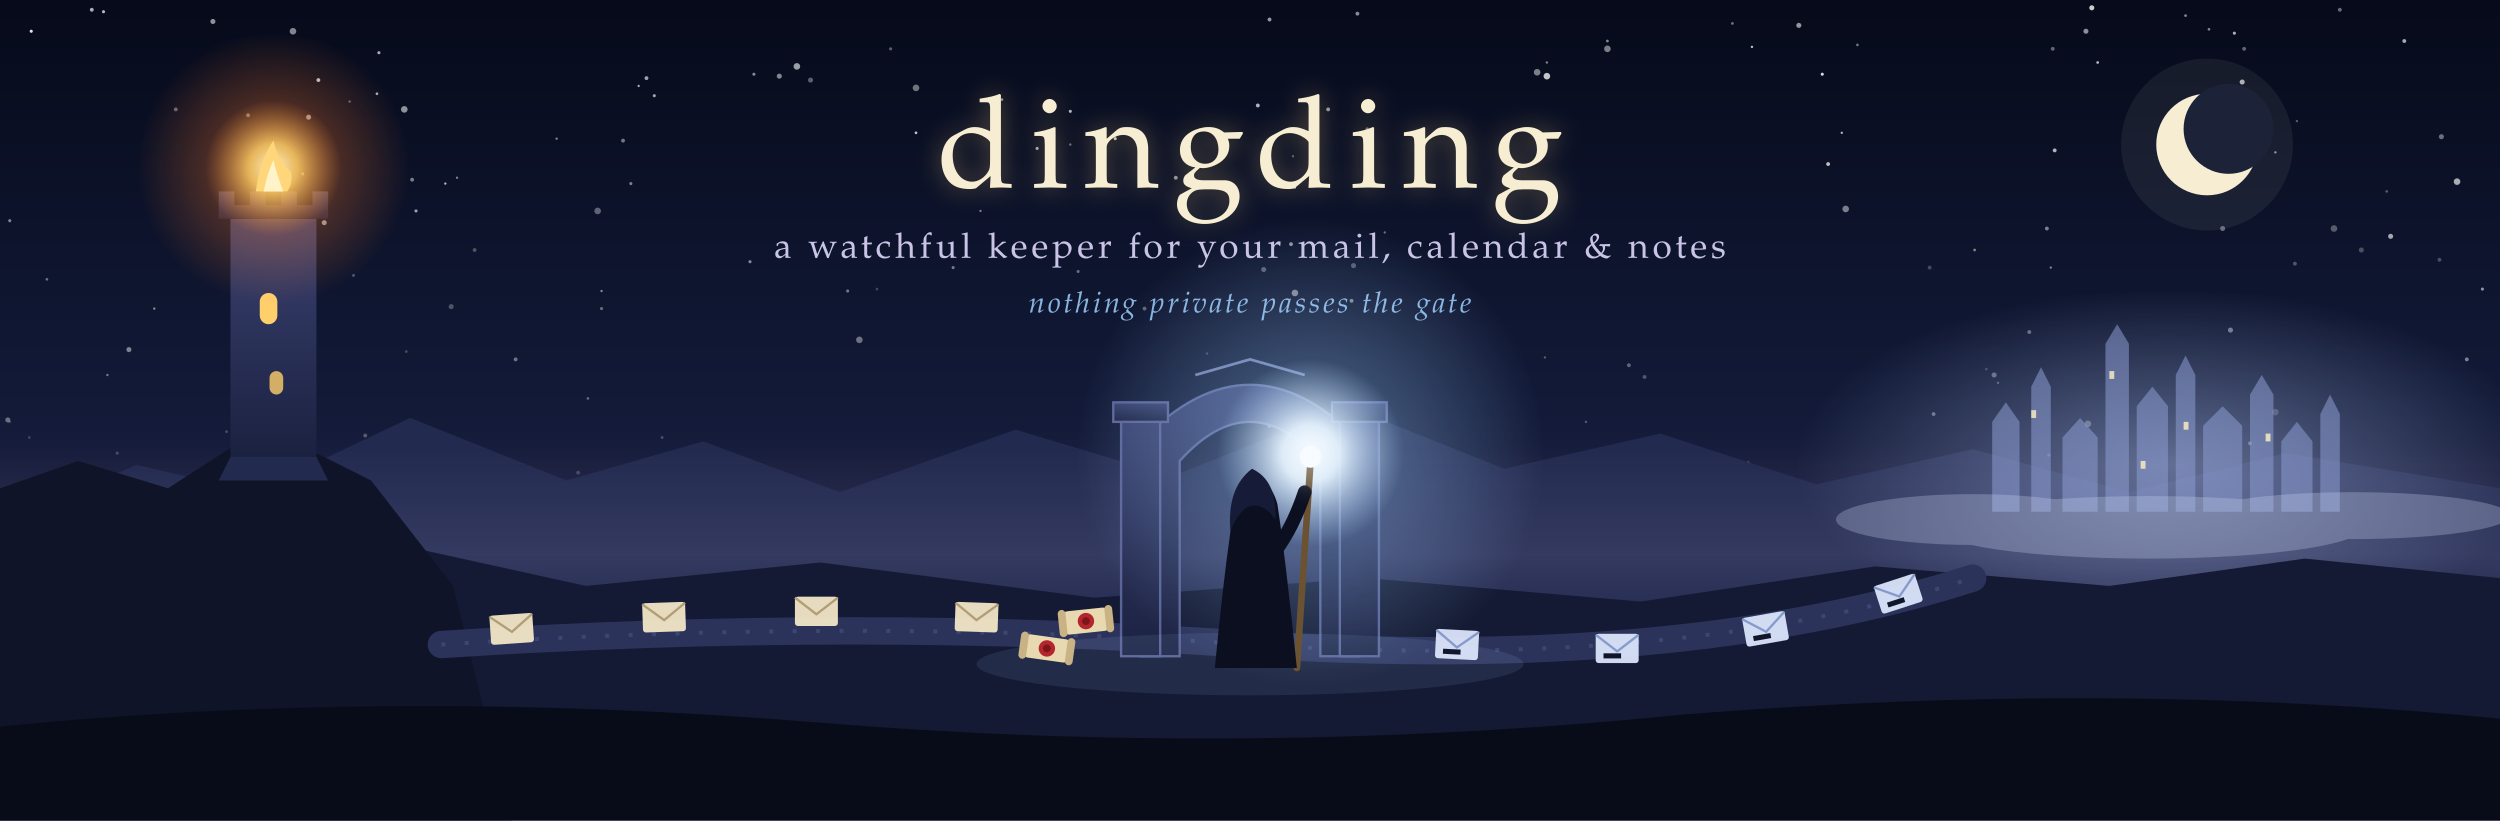
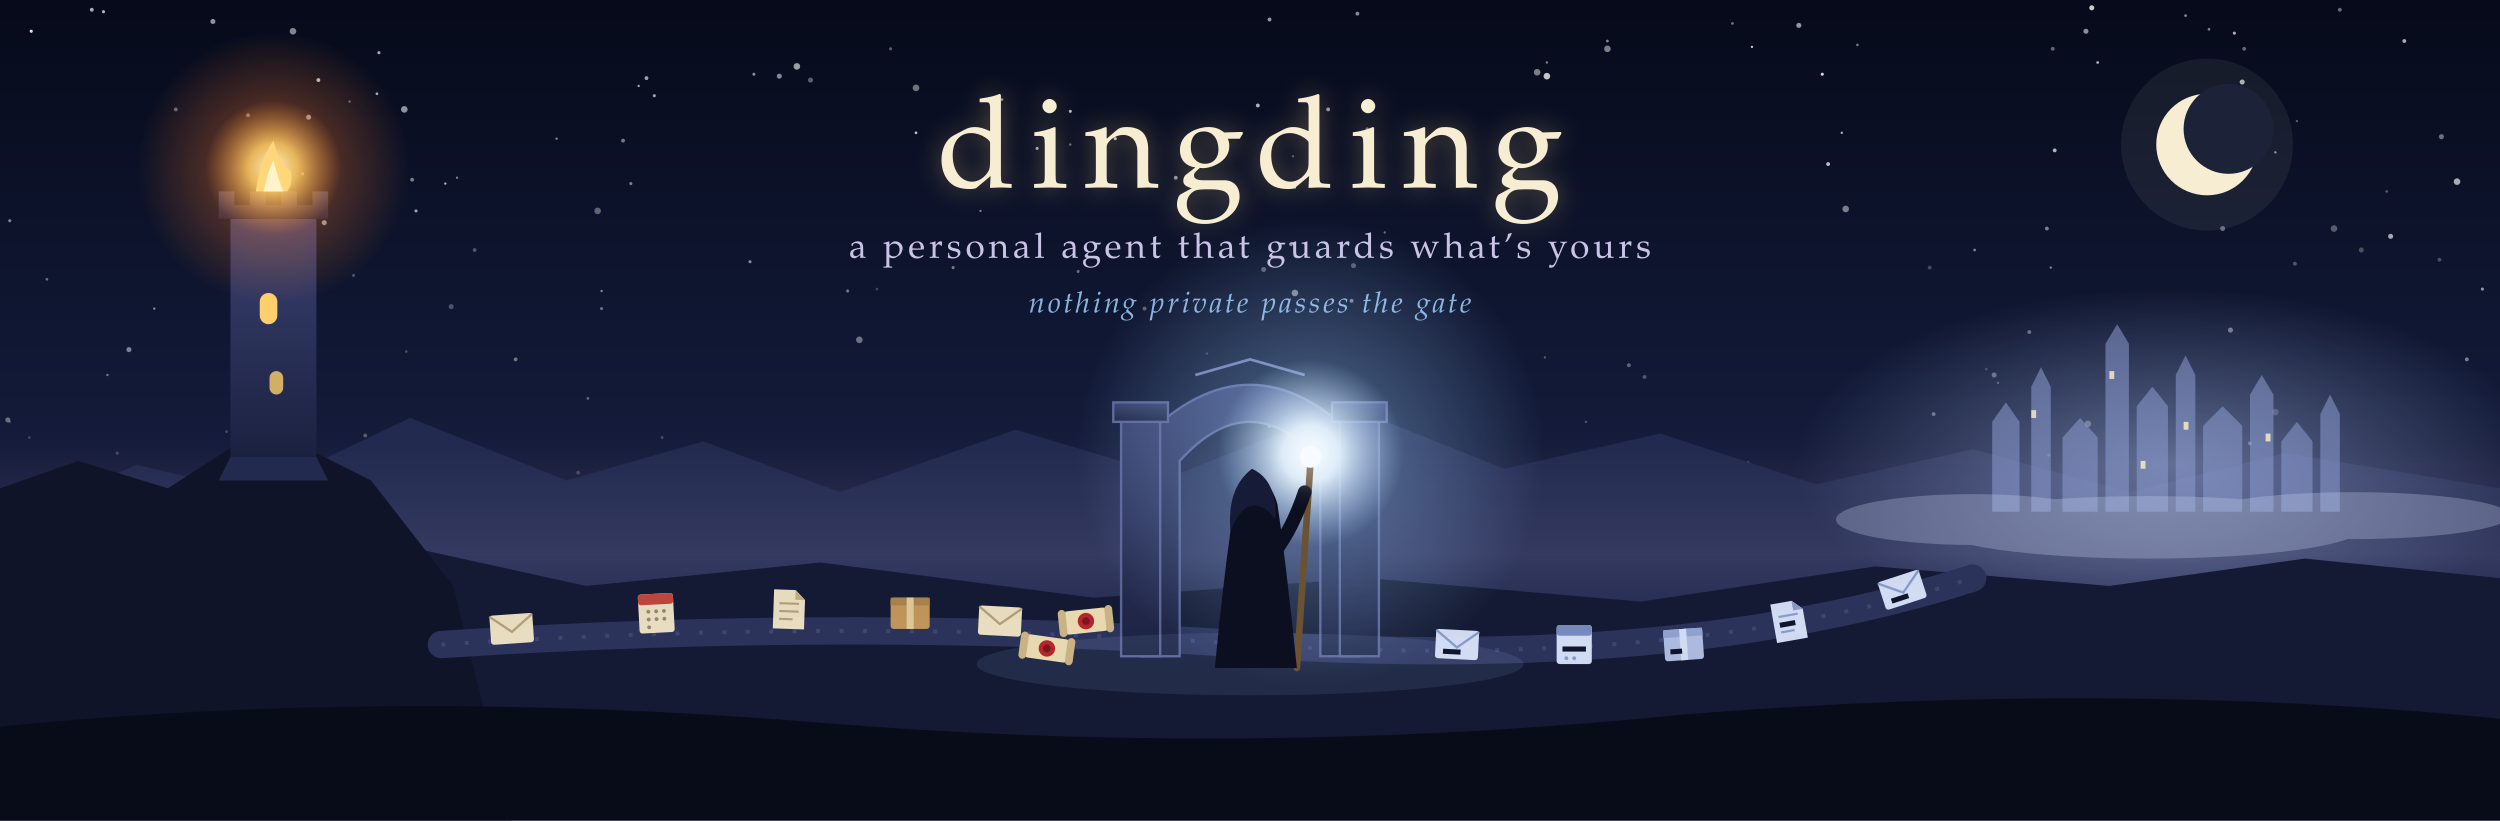
- <svg xmlns="http://www.w3.org/2000/svg" viewBox="0 0 1280 420" width="1280" height="420" role="img" aria-label="dingding: a hooded keeper with a glowing staff guards a stone gate between a lit tower and a distant city in the clouds; plain letters pass with their secrets blacked out, sealed scrolls stay behind.">
+ <svg xmlns="http://www.w3.org/2000/svg" viewBox="0 0 1280 420" width="1280" height="420" role="img" aria-label="dingding: a personal agent. A hooded keeper with a glowing staff guards a stone gate between a lit tower and a distant city in the clouds; letters, calendar pages, notes and parcels pass with their secrets blacked out, sealed scrolls stay behind.">
  <defs>
    <linearGradient id="sky" x1="0" y1="0" x2="0" y2="1">
      <stop offset="0" stop-color="#060a1a" />
      <stop offset=".5" stop-color="#121a38" />
      <stop offset=".78" stop-color="#2e2a4e" />
      <stop offset="1" stop-color="#5a3c55" />
    </linearGradient>
    <radialGradient id="fire">
      <stop offset="0" stop-color="#fff1c2" />
      <stop offset=".18" stop-color="#ffc861" stop-opacity=".9" />
      <stop offset=".5" stop-color="#ff7a26" stop-opacity=".25" />
      <stop offset="1" stop-color="#ff7a26" stop-opacity="0" />
    </radialGradient>
    <radialGradient id="staff">
      <stop offset="0" stop-color="#ffffff" />
      <stop offset=".12" stop-color="#e6f4ff" stop-opacity=".95" />
      <stop offset=".4" stop-color="#9fd0ff" stop-opacity=".28" />
      <stop offset="1" stop-color="#9fd0ff" stop-opacity="0" />
    </radialGradient>
    <radialGradient id="city">
      <stop offset="0" stop-color="#b9cdfa" stop-opacity=".45" />
      <stop offset="1" stop-color="#b9cdfa" stop-opacity="0" />
    </radialGradient>
    <linearGradient id="mist" x1="0" y1="0" x2="0" y2="1">
      <stop offset="0" stop-color="#cfc7ff" stop-opacity="0" />
      <stop offset=".6" stop-color="#cfc7ff" stop-opacity=".10" />
      <stop offset="1" stop-color="#cfc7ff" stop-opacity="0" />
    </linearGradient>
    <linearGradient id="stone" x1="0" y1="0" x2="0" y2="1">
      <stop offset="0" stop-color="#3a4170" />
      <stop offset="1" stop-color="#1b2140" />
    </linearGradient>
    <filter id="soft" x="-20%" y="-50%" width="140%" height="200%">
      <feGaussianBlur stdDeviation="6" />
    </filter>
    <g id="env">
      <rect x="-11" y="-7.5" width="22" height="15" rx="1.5" fill="#f1e5c6" />
      <path d="M-11 -7 L0 1.5 L11 -7" fill="none" stroke="#b9a57c" stroke-width="1.2" />
    </g>
    <g id="envx">
      <rect x="-11" y="-7.5" width="22" height="15" rx="1.5" fill="#dfe9ff" />
      <path d="M-11 -7 L0 1.5 L11 -7" fill="none" stroke="#8ea4d6" stroke-width="1.2" />
      <rect x="-7" y="2.5" width="9" height="2.6" fill="#0d1226" />
+     </g>
+     <g id="cal">
+       <rect x="-9" y="-10" width="18" height="20" rx="1.5" fill="#f1e5c6" />
+       <rect x="-9" y="-10" width="18" height="5.5" rx="1.5" fill="#c4473f" />
+       <g fill="#9c8c6a">
+         <circle cx="-4" cy="-1" r="1" />
+         <circle cx="0" cy="-1" r="1" />
+         <circle cx="4" cy="-1" r="1" />
+         <circle cx="-4" cy="3" r="1" />
+         <circle cx="0" cy="3" r="1" />
+         <circle cx="4" cy="3" r="1" />
+         <circle cx="-4" cy="7" r="1" />
+       </g>
+     </g>
+     <g id="calx">
+       <rect x="-9" y="-10" width="18" height="20" rx="1.5" fill="#dfe9ff" />
+       <rect x="-9" y="-10" width="18" height="5.5" rx="1.5" fill="#7d93c9" />
+       <rect x="-6" y="1" width="12" height="2.6" fill="#0d1226" />
+       <g fill="#8ea4d6">
+         <circle cx="-4" cy="7" r="1" />
+         <circle cx="0" cy="7" r="1" />
+       </g>
+     </g>
+     <g id="note">
+       <path d="M-8 -10 h11 l5 5 v15 h-16 Z" fill="#f1e5c6" />
+       <path d="M3 -10 v5 h5" fill="#c9b384" />
+       <g stroke="#b9a57c" stroke-width="1.1">
+         <line x1="-5" y1="-3" x2="5" y2="-3" />
+         <line x1="-5" y1="1" x2="5" y2="1" />
+         <line x1="-5" y1="5" x2="2" y2="5" />
+       </g>
+     </g>
+     <g id="notex">
+       <path d="M-8 -10 h11 l5 5 v15 h-16 Z" fill="#dfe9ff" />
+       <path d="M3 -10 v5 h5" fill="#8ea4d6" />
+       <g stroke="#8ea4d6" stroke-width="1.1">
+         <line x1="-5" y1="-3" x2="5" y2="-3" />
+         <line x1="-5" y1="5" x2="2" y2="5" />
+       </g>
+       <rect x="-5" y="0" width="8" height="2.6" fill="#0d1226" />
+     </g>
+     <g id="box">
+       <rect x="-10" y="-8" width="20" height="16" rx="1.5" fill="#c79a5b" />
+       <rect x="-10" y="-8" width="20" height="4" fill="#b0854a" />
+       <rect x="-1.8" y="-8" width="3.6" height="16" fill="#e6cf9c" />
+     </g>
+     <g id="boxx">
+       <rect x="-10" y="-8" width="20" height="16" rx="1.5" fill="#b9c6ea" />
+       <rect x="-10" y="-8" width="20" height="4" fill="#9aaad8" />
+       <rect x="-1.8" y="-8" width="3.6" height="16" fill="#dfe9ff" />
+       <rect x="-7" y="2" width="6" height="2.6" fill="#0d1226" />
    </g>
    <g id="scroll">
      <rect x="-12" y="-6" width="24" height="12" rx="3" fill="#e9d9b0" />
      <rect x="-14" y="-7" width="4" height="14" rx="2" fill="#c9b384" />
      <rect x="10" y="-7" width="4" height="14" rx="2" fill="#c9b384" />
      <circle cx="0" cy="0" r="4.2" fill="#b3262e" />
      <circle cx="0" cy="0" r="2" fill="#7d151b" />
    </g>
  </defs>
  <rect width="1280" height="420" fill="url(#sky)" />
  <circle cx="415" cy="41" r="1.3" fill="#fff" opacity="0.34" />
  <circle cx="1051" cy="25" r="1.0" fill="#fff" opacity="0.36" />
  <circle cx="650" cy="10" r="1.0" fill="#fff" opacity="0.58" />
  <circle cx="308" cy="149" r="0.6" fill="#fff" opacity="0.50" />
  <circle cx="158" cy="60" r="1.3" fill="#fff" opacity="0.58" />
  <circle cx="79" cy="158" r="0.6" fill="#fff" opacity="0.52" />
  <circle cx="60" cy="232" r="0.8" fill="#fff" opacity="0.21" />
  <circle cx="692" cy="154" r="1.0" fill="#fff" opacity="0.48" />
  <circle cx="231" cy="157" r="1.3" fill="#fff" opacity="0.26" />
  <circle cx="125" cy="192" r="1.0" fill="#fff" opacity="0.18" />
  <circle cx="264" cy="184" r="1.0" fill="#fff" opacity="0.40" />
  <circle cx="596" cy="249" r="0.8" fill="#fff" opacity="0.16" />
  <circle cx="1017" cy="189" r="0.7" fill="#fff" opacity="0.19" />
  <circle cx="384" cy="134" r="0.8" fill="#fff" opacity="0.50" />
  <circle cx="369" cy="265" r="0.6" fill="#fff" opacity="0.17" />
  <circle cx="211" cy="92" r="1.0" fill="#fff" opacity="0.45" />
  <circle cx="1231" cy="21" r="1.0" fill="#fff" opacity="0.65" />
  <circle cx="1121" cy="85" r="1.3" fill="#fff" opacity="0.43" />
  <circle cx="636" cy="215" r="0.6" fill="#fff" opacity="0.34" />
  <circle cx="1209" cy="128" r="1.3" fill="#fff" opacity="0.25" />
  <circle cx="936" cy="84" r="1.0" fill="#fff" opacity="0.73" />
  <circle cx="1052" cy="77" r="1.0" fill="#fff" opacity="0.69" />
  <circle cx="444" cy="254" r="0.8" fill="#fff" opacity="0.13" />
  <circle cx="150" cy="16" r="1.7" fill="#fff" opacity="0.50" />
  <circle cx="945" cy="107" r="1.7" fill="#fff" opacity="0.45" />
  <circle cx="213" cy="108" r="0.8" fill="#fff" opacity="0.61" />
  <circle cx="1049" cy="233" r="0.8" fill="#fff" opacity="0.27" />
  <circle cx="1263" cy="184" r="1.0" fill="#fff" opacity="0.45" />
  <circle cx="193" cy="48" r="0.7" fill="#fff" opacity="0.65" />
  <circle cx="15" cy="224" r="0.7" fill="#fff" opacity="0.19" />
  <circle cx="5" cy="113" r="0.8" fill="#fff" opacity="0.49" />
  <circle cx="408" cy="34" r="1.7" fill="#fff" opacity="0.60" />
  <circle cx="791" cy="183" r="0.6" fill="#fff" opacity="0.31" />
  <circle cx="1115" cy="257" r="1.3" fill="#fff" opacity="0.24" />
  <circle cx="502" cy="108" r="0.6" fill="#fff" opacity="0.45" />
  <circle cx="513" cy="51" r="0.7" fill="#fff" opacity="0.53" />
  <circle cx="141" cy="162" r="0.6" fill="#fff" opacity="0.19" />
  <circle cx="194" cy="27" r="0.8" fill="#fff" opacity="0.66" />
  <circle cx="90" cy="56" r="1.0" fill="#fff" opacity="0.37" />
  <circle cx="323" cy="94" r="0.8" fill="#fff" opacity="0.47" />
  <circle cx="148" cy="132" r="1.0" fill="#fff" opacity="0.40" />
  <circle cx="399" cy="39" r="1.3" fill="#fff" opacity="0.50" />
  <circle cx="339" cy="224" r="0.7" fill="#fff" opacity="0.25" />
  <circle cx="263" cy="257" r="0.8" fill="#fff" opacity="0.13" />
  <circle cx="695" cy="7" r="1.0" fill="#fff" opacity="0.52" />
  <circle cx="823" cy="25" r="1.7" fill="#fff" opacity="0.47" />
  <circle cx="469" cy="45" r="1.7" fill="#fff" opacity="0.42" />
  <circle cx="693" cy="136" r="1.3" fill="#fff" opacity="0.30" />
  <circle cx="1039" cy="266" r="1.7" fill="#fff" opacity="0.12" />
  <circle cx="306" cy="108" r="1.7" fill="#fff" opacity="0.34" />
  <circle cx="663" cy="96" r="0.6" fill="#fff" opacity="0.69" />
  <circle cx="1011" cy="128" r="0.7" fill="#fff" opacity="0.49" />
  <circle cx="1224" cy="121" r="1.3" fill="#fff" opacity="0.63" />
  <circle cx="1222" cy="98" r="0.7" fill="#fff" opacity="0.30" />
  <circle cx="602" cy="91" r="1.0" fill="#fff" opacity="0.54" />
  <circle cx="1152" cy="227" r="1.0" fill="#fff" opacity="0.33" />
  <circle cx="440" cy="174" r="1.7" fill="#fff" opacity="0.39" />
  <circle cx="1165" cy="211" r="1.7" fill="#fff" opacity="0.19" />
  <circle cx="1138" cy="117" r="1.3" fill="#fff" opacity="0.37" />
  <circle cx="1025" cy="262" r="1.0" fill="#fff" opacity="0.17" />
  <circle cx="951" cy="23" r="0.7" fill="#fff" opacity="0.42" />
  <circle cx="163" cy="41" r="1.0" fill="#fff" opacity="0.74" />
  <circle cx="187" cy="223" r="1.0" fill="#fff" opacity="0.28" />
  <circle cx="449" cy="148" r="0.7" fill="#fff" opacity="0.21" />
  <circle cx="1023" cy="196" r="0.6" fill="#fff" opacity="0.30" />
  <circle cx="1195" cy="117" r="1.7" fill="#fff" opacity="0.31" />
  <circle cx="1119" cy="8" r="0.7" fill="#fff" opacity="0.51" />
  <circle cx="308" cy="158" r="0.8" fill="#fff" opacity="0.38" />
  <circle cx="1068" cy="16" r="1.3" fill="#fff" opacity="0.54" />
  <circle cx="586" cy="158" r="1.0" fill="#fff" opacity="0.34" />
  <circle cx="1175" cy="135" r="1.0" fill="#fff" opacity="0.28" />
  <circle cx="654" cy="236" r="1.7" fill="#fff" opacity="0.16" />
  <circle cx="5" cy="216" r="0.7" fill="#fff" opacity="0.17" />
  <circle cx="792" cy="32" r="0.6" fill="#fff" opacity="0.50" />
  <circle cx="663" cy="150" r="1.7" fill="#fff" opacity="0.48" />
  <circle cx="1131" cy="15" r="0.7" fill="#fff" opacity="0.49" />
  <circle cx="988" cy="137" r="1.0" fill="#fff" opacity="0.23" />
  <circle cx="1144" cy="17" r="0.8" fill="#fff" opacity="0.68" />
  <circle cx="647" cy="138" r="1.3" fill="#fff" opacity="0.32" />
  <circle cx="650" cy="218" r="1.0" fill="#fff" opacity="0.36" />
  <circle cx="895" cy="237" r="0.8" fill="#fff" opacity="0.31" />
  <circle cx="1143" cy="55" r="1.0" fill="#fff" opacity="0.37" />
  <circle cx="156" cy="119" r="0.6" fill="#fff" opacity="0.50" />
  <circle cx="548" cy="57" r="0.8" fill="#fff" opacity="0.69" />
  <circle cx="1148" cy="42" r="1.3" fill="#fff" opacity="0.65" />
  <circle cx="469" cy="68" r="0.7" fill="#fff" opacity="0.75" />
  <circle cx="281" cy="257" r="1.0" fill="#fff" opacity="0.25" />
  <circle cx="208" cy="180" r="0.7" fill="#fff" opacity="0.22" />
  <circle cx="552" cy="139" r="0.8" fill="#fff" opacity="0.37" />
  <circle cx="456" cy="25" r="0.8" fill="#fff" opacity="0.34" />
  <circle cx="709" cy="119" r="0.6" fill="#fff" opacity="0.39" />
  <circle cx="662" cy="80" r="0.6" fill="#fff" opacity="0.33" />
  <circle cx="1176" cy="62" r="0.6" fill="#fff" opacity="0.33" />
  <circle cx="348" cy="245" r="0.7" fill="#fff" opacity="0.16" />
  <circle cx="166" cy="114" r="1.3" fill="#fff" opacity="0.57" />
  <circle cx="331" cy="40" r="1.0" fill="#fff" opacity="0.61" />
  <circle cx="897" cy="24" r="0.6" fill="#fff" opacity="0.77" />
  <circle cx="235" cy="242" r="0.8" fill="#fff" opacity="0.30" />
  <circle cx="812" cy="216" r="0.6" fill="#fff" opacity="0.29" />
  <circle cx="285" cy="71" r="0.6" fill="#fff" opacity="0.50" />
  <circle cx="434" cy="149" r="0.8" fill="#fff" opacity="0.42" />
  <circle cx="55" cy="192" r="0.6" fill="#fff" opacity="0.44" />
  <circle cx="335" cy="49" r="0.8" fill="#fff" opacity="0.63" />
  <circle cx="680" cy="56" r="1.0" fill="#fff" opacity="0.55" />
  <circle cx="228" cy="94" r="0.6" fill="#fff" opacity="0.70" />
  <circle cx="47" cy="5" r="1.0" fill="#fff" opacity="0.67" />
  <circle cx="243" cy="128" r="1.0" fill="#fff" opacity="0.27" />
  <circle cx="1048" cy="117" r="1.0" fill="#fff" opacity="0.46" />
  <circle cx="1138" cy="262" r="0.8" fill="#fff" opacity="0.21" />
  <circle cx="1258" cy="93" r="1.7" fill="#fff" opacity="0.65" />
  <circle cx="933" cy="38" r="0.8" fill="#fff" opacity="0.84" />
  <circle cx="1071" cy="4" r="1.3" fill="#fff" opacity="0.79" />
  <circle cx="327" cy="44" r="0.6" fill="#fff" opacity="0.66" />
  <circle cx="488" cy="137" r="0.8" fill="#fff" opacity="0.44" />
  <circle cx="887" cy="12" r="0.7" fill="#fff" opacity="0.43" />
  <circle cx="571" cy="71" r="0.8" fill="#fff" opacity="0.75" />
  <circle cx="700" cy="66" r="0.8" fill="#fff" opacity="0.39" />
  <circle cx="234" cy="91" r="0.6" fill="#fff" opacity="0.48" />
  <circle cx="644" cy="54" r="1.0" fill="#fff" opacity="0.69" />
  <circle cx="116" cy="221" r="0.7" fill="#fff" opacity="0.23" />
  <circle cx="53" cy="6" r="0.8" fill="#fff" opacity="0.72" />
  <circle cx="108" cy="259" r="1.7" fill="#fff" opacity="0.23" />
  <circle cx="842" cy="193" r="1.0" fill="#fff" opacity="0.27" />
  <circle cx="417" cy="266" r="0.7" fill="#fff" opacity="0.14" />
  <circle cx="792" cy="39" r="1.7" fill="#fff" opacity="0.76" />
  <circle cx="1142" cy="169" r="1.3" fill="#fff" opacity="0.41" />
  <circle cx="647" cy="246" r="1.7" fill="#fff" opacity="0.21" />
  <circle cx="1069" cy="217" r="1.7" fill="#fff" opacity="0.30" />
  <circle cx="1021" cy="192" r="1.3" fill="#fff" opacity="0.34" />
  <circle cx="109" cy="11" r="1.3" fill="#fff" opacity="0.55" />
  <circle cx="134" cy="226" r="1.0" fill="#fff" opacity="0.14" />
  <circle cx="24" cy="143" r="0.7" fill="#fff" opacity="0.39" />
  <circle cx="4" cy="215" r="1.3" fill="#fff" opacity="0.37" />
  <circle cx="1149" cy="25" r="1.0" fill="#fff" opacity="0.36" />
  <circle cx="943" cy="68" r="0.6" fill="#fff" opacity="0.70" />
  <circle cx="301" cy="204" r="0.7" fill="#fff" opacity="0.34" />
  <circle cx="1249" cy="133" r="1.0" fill="#fff" opacity="0.25" />
  <circle cx="1165" cy="78" r="0.6" fill="#fff" opacity="0.56" />
  <circle cx="823" cy="21" r="0.7" fill="#fff" opacity="0.52" />
  <circle cx="834" cy="187" r="1.0" fill="#fff" opacity="0.33" />
  <circle cx="16" cy="16" r="0.8" fill="#fff" opacity="0.89" />
  <circle cx="127" cy="59" r="1.0" fill="#fff" opacity="0.44" />
  <circle cx="661" cy="125" r="1.0" fill="#fff" opacity="0.53" />
  <circle cx="1271" cy="148" r="0.8" fill="#fff" opacity="0.55" />
  <circle cx="1198" cy="5" r="1.0" fill="#fff" opacity="0.39" />
  <circle cx="648" cy="269" r="0.8" fill="#fff" opacity="0.15" />
  <circle cx="1173" cy="251" r="0.6" fill="#fff" opacity="0.21" />
  <circle cx="181" cy="141" r="0.8" fill="#fff" opacity="0.26" />
  <circle cx="1050" cy="137" r="0.6" fill="#fff" opacity="0.48" />
  <circle cx="296" cy="242" r="1.0" fill="#fff" opacity="0.19" />
  <circle cx="204" cy="256" r="1.3" fill="#fff" opacity="0.18" />
  <circle cx="386" cy="38" r="0.8" fill="#fff" opacity="0.51" />
  <circle cx="155" cy="89" r="0.8" fill="#fff" opacity="0.60" />
  <circle cx="1074" cy="32" r="0.7" fill="#fff" opacity="0.71" />
  <circle cx="1154" cy="78" r="0.8" fill="#fff" opacity="0.30" />
  <circle cx="499" cy="235" r="0.6" fill="#fff" opacity="0.20" />
  <circle cx="548" cy="74" r="0.6" fill="#fff" opacity="0.41" />
  <circle cx="66" cy="179" r="1.3" fill="#fff" opacity="0.46" />
  <circle cx="319" cy="72" r="1.0" fill="#fff" opacity="0.43" />
  <circle cx="990" cy="212" r="1.0" fill="#fff" opacity="0.36" />
  <circle cx="1039" cy="170" r="1.0" fill="#fff" opacity="0.36" />
  <circle cx="921" cy="13" r="1.3" fill="#fff" opacity="0.57" />
  <circle cx="787" cy="37" r="1.7" fill="#fff" opacity="0.47" />
  <circle cx="63" cy="250" r="0.7" fill="#fff" opacity="0.14" />
  <circle cx="531" cy="76" r="0.8" fill="#fff" opacity="0.63" />
  <circle cx="1250" cy="70" r="1.3" fill="#fff" opacity="0.40" />
  <circle cx="618" cy="181" r="0.6" fill="#fff" opacity="0.22" />
  <circle cx="207" cy="56" r="1.7" fill="#fff" opacity="0.55" />
  <circle cx="282" cy="245" r="1.7" fill="#fff" opacity="0.20" />
  <circle cx="179" cy="52" r="0.6" fill="#fff" opacity="0.39" />
  <circle cx="1130" cy="74" r="26" fill="#f6edd2" />
  <circle cx="1141" cy="66" r="23" fill="#0d142d" />
  <circle cx="1130" cy="74" r="44" fill="#f6edd2" opacity=".07" />
  <path d="M0 268 L70 238 L130 252 L210 214 L290 246 L360 226 L430 252 L520 220 L600 244 L690 208 L770 240 L850 222 L930 248 L1010 230 L1090 252 L1170 232 L1280 250 L1280 420 L0 420 Z" fill="#232a4f" />
  <rect x="0" y="230" width="1280" height="90" fill="url(#mist)" />
  <ellipse cx="1110" cy="238" rx="190" ry="90" fill="url(#city)" />
  <g fill="#8b9bd0" opacity=".55">
    <path d="M1020 262 L1020 216 L1027.0 206 L1034 216 L1034 262 Z" />
    <path d="M1040 262 L1040 198 L1045.0 188 L1050 198 L1050 262 Z" />
    <path d="M1056 262 L1056 224 L1065.0 214 L1074 224 L1074 262 Z" />
    <path d="M1078 262 L1078 176 L1084.0 166 L1090 176 L1090 262 Z" />
    <path d="M1094 262 L1094 208 L1102.0 198 L1110 208 L1110 262 Z" />
    <path d="M1114 262 L1114 192 L1119.0 182 L1124 192 L1124 262 Z" />
    <path d="M1128 262 L1128 218 L1138.0 208 L1148 218 L1148 262 Z" />
    <path d="M1152 262 L1152 202 L1158.0 192 L1164 202 L1164 262 Z" />
    <path d="M1168 262 L1168 226 L1176.0 216 L1184 226 L1184 262 Z" />
    <path d="M1188 262 L1188 212 L1193.0 202 L1198 212 L1198 262 Z" />
  </g>
  <rect x="1040" y="210" width="2.5" height="4" fill="#fff3c4" opacity=".8" />
  <rect x="1080" y="190" width="2.5" height="4" fill="#fff3c4" opacity=".8" />
  <rect x="1118" y="216" width="2.5" height="4" fill="#fff3c4" opacity=".8" />
  <rect x="1160" y="222" width="2.5" height="4" fill="#fff3c4" opacity=".8" />
  <rect x="1096" y="236" width="2.5" height="4" fill="#fff3c4" opacity=".8" />
  <g fill="#cdd7f5" opacity=".28">
    <ellipse cx="1010" cy="266" rx="70" ry="13" />
    <ellipse cx="1100" cy="270" rx="110" ry="16" />
    <ellipse cx="1205" cy="264" rx="80" ry="12" />
  </g>
  <path d="M0 312 L120 262 L200 278 L300 300 L420 288 L560 306 L700 296 L840 308 L960 290 L1080 300 L1180 286 L1280 296 L1280 420 L0 420 Z" fill="#141a33" />
  <path d="M0 420 L0 250 L40 236 L86 250 L120 228 L150 226 L190 246 L232 300 L262 420 Z" fill="#0f1429" />
  <g fill="url(#stone)">
    <rect x="118" y="112" width="44" height="122" />
    <path d="M112 112 h56 v-14 h-8 v7 h-8 v-7 h-8 v7 h-8 v-7 h-8 v7 h-8 v-7 h-8 Z" />
  </g>
  <path d="M118 234 L112 246 L168 246 L162 234 Z" fill="#232a4f" />
  <rect x="133" y="150" width="9" height="16" rx="4.5" fill="#ffcf6b" />
  <rect x="138" y="190" width="7" height="12" rx="3.5" fill="#ffcf6b" opacity=".8" />
  <circle cx="140" cy="86" r="70" fill="url(#fire)" />
  <path d="M131 98 Q133 82 140 72 Q143 84 149 88 Q150 94 147 98 Z" fill="#ffd77a" />
  <path d="M135 98 Q137 88 140 82 Q142 90 145 98 Z" fill="#fff3c9" />
  <path d="M226 330 Q440 316 640 330 Q860 344 1010 296" fill="none" stroke="#2c335b" stroke-width="14" stroke-linecap="round" />
  <path d="M226 330 Q440 316 640 330 Q860 344 1010 296" fill="none" stroke="#454d7d" stroke-width="2" stroke-dasharray="2 10" opacity=".7" />
  <g fill="url(#stone)" stroke="#5a6396" stroke-width="1.2">
    <path d="M584 336 L584 226 Q640 168 696 226 L696 336 L676 336 L676 236 Q640 196 604 236 L604 336 Z" />
    <rect x="574" y="214" width="20" height="122" />
    <rect x="686" y="214" width="20" height="122" />
    <rect x="570" y="206" width="28" height="10" />
    <rect x="682" y="206" width="28" height="10" />
  </g>
  <path d="M612 192 L640 184 L668 192" fill="none" stroke="#9aa6dd" stroke-width="1.4" opacity=".7" />
  <circle cx="671" cy="232" r="120" fill="url(#staff)" />
  <ellipse cx="640" cy="340" rx="140" ry="16" fill="#9fd0ff" opacity=".10" />
  <line x1="664" y1="342" x2="671" y2="236" stroke="#6b5233" stroke-width="3.4" stroke-linecap="round" />
  <path d="M622 342 Q626 300 630 272 Q632 252 640 246 Q650 244 654 258 Q658 284 664 342 Z" fill="#0b0f20" />
  <path d="M630 272 Q628 250 641 240 Q654 246 653 266 Q646 256 638 260 Q633 264 630 272 Z" fill="#161c38" />
  <path d="M653 282 Q662 270 668 252" fill="none" stroke="#0b0f20" stroke-width="7" stroke-linecap="round" />
  <circle cx="671" cy="234" r="5.5" fill="#fff" />
  <circle cx="671" cy="234" r="14" fill="#e6f4ff" opacity=".35" filter="url(#soft)" />
  <use href="#env" transform="translate(262 322) rotate(-4)" opacity=".95" />
-   <use href="#env" transform="translate(340 316) rotate(-2)" opacity=".95" />
-   <use href="#env" transform="translate(418 313) rotate(0)" opacity=".95" />
-   <use href="#env" transform="translate(500 316) rotate(2)" opacity=".95" />
+   <use href="#cal" transform="translate(336 314) rotate(-3)" opacity=".95" />
+   <use href="#note" transform="translate(404 312) rotate(2)" opacity=".95" />
+   <use href="#box" transform="translate(466 314) rotate(0)" opacity=".95" />
+   <use href="#env" transform="translate(512 318) rotate(3)" opacity=".95" />
  <use href="#envx" transform="translate(746 330) rotate(3)" opacity=".92" />
-   <use href="#envx" transform="translate(828 332) rotate(0)" opacity=".92" />
-   <use href="#envx" transform="translate(904 322) rotate(-10)" opacity=".92" />
-   <use href="#envx" transform="translate(972 304) rotate(-18)" opacity=".92" />
+   <use href="#calx" transform="translate(806 330) rotate(0)" opacity=".92" />
+   <use href="#boxx" transform="translate(862 330) rotate(-4)" opacity=".92" />
+   <use href="#notex" transform="translate(916 318) rotate(-10)" opacity=".92" />
+   <use href="#envx" transform="translate(974 302) rotate(-18)" opacity=".92" />
  <use href="#scroll" transform="translate(556 318) rotate(-6)" />
  <use href="#scroll" transform="translate(536 332) rotate(8)" />
  <g font-family="Georgia, 'Palatino Linotype', 'Book Antiqua', 'Times New Roman', serif" text-anchor="middle">
    <text x="640" y="96" font-size="66" letter-spacing="8" fill="#ffd77a" opacity=".35" filter="url(#soft)">dingding</text>
    <text x="640" y="96" font-size="66" letter-spacing="8" fill="#f6edd2">dingding</text>
-     <text x="640" y="132" font-size="18" letter-spacing="2" fill="#c9c3e6">a watchful keeper for your mail, calendar &amp; notes</text>
+     <text x="640" y="132" font-size="18" letter-spacing="2" fill="#c9c3e6">a personal agent that guards what’s yours</text>
    <text x="640" y="160" font-size="15" font-style="italic" letter-spacing="1.5" fill="#9fd0ff" opacity=".85">nothing private passes the gate</text>
  </g>
  <path d="M0 420 L0 372 Q200 352 420 370 Q640 388 860 366 Q1080 348 1280 368 L1280 420 Z" fill="#080b18" />
</svg>
